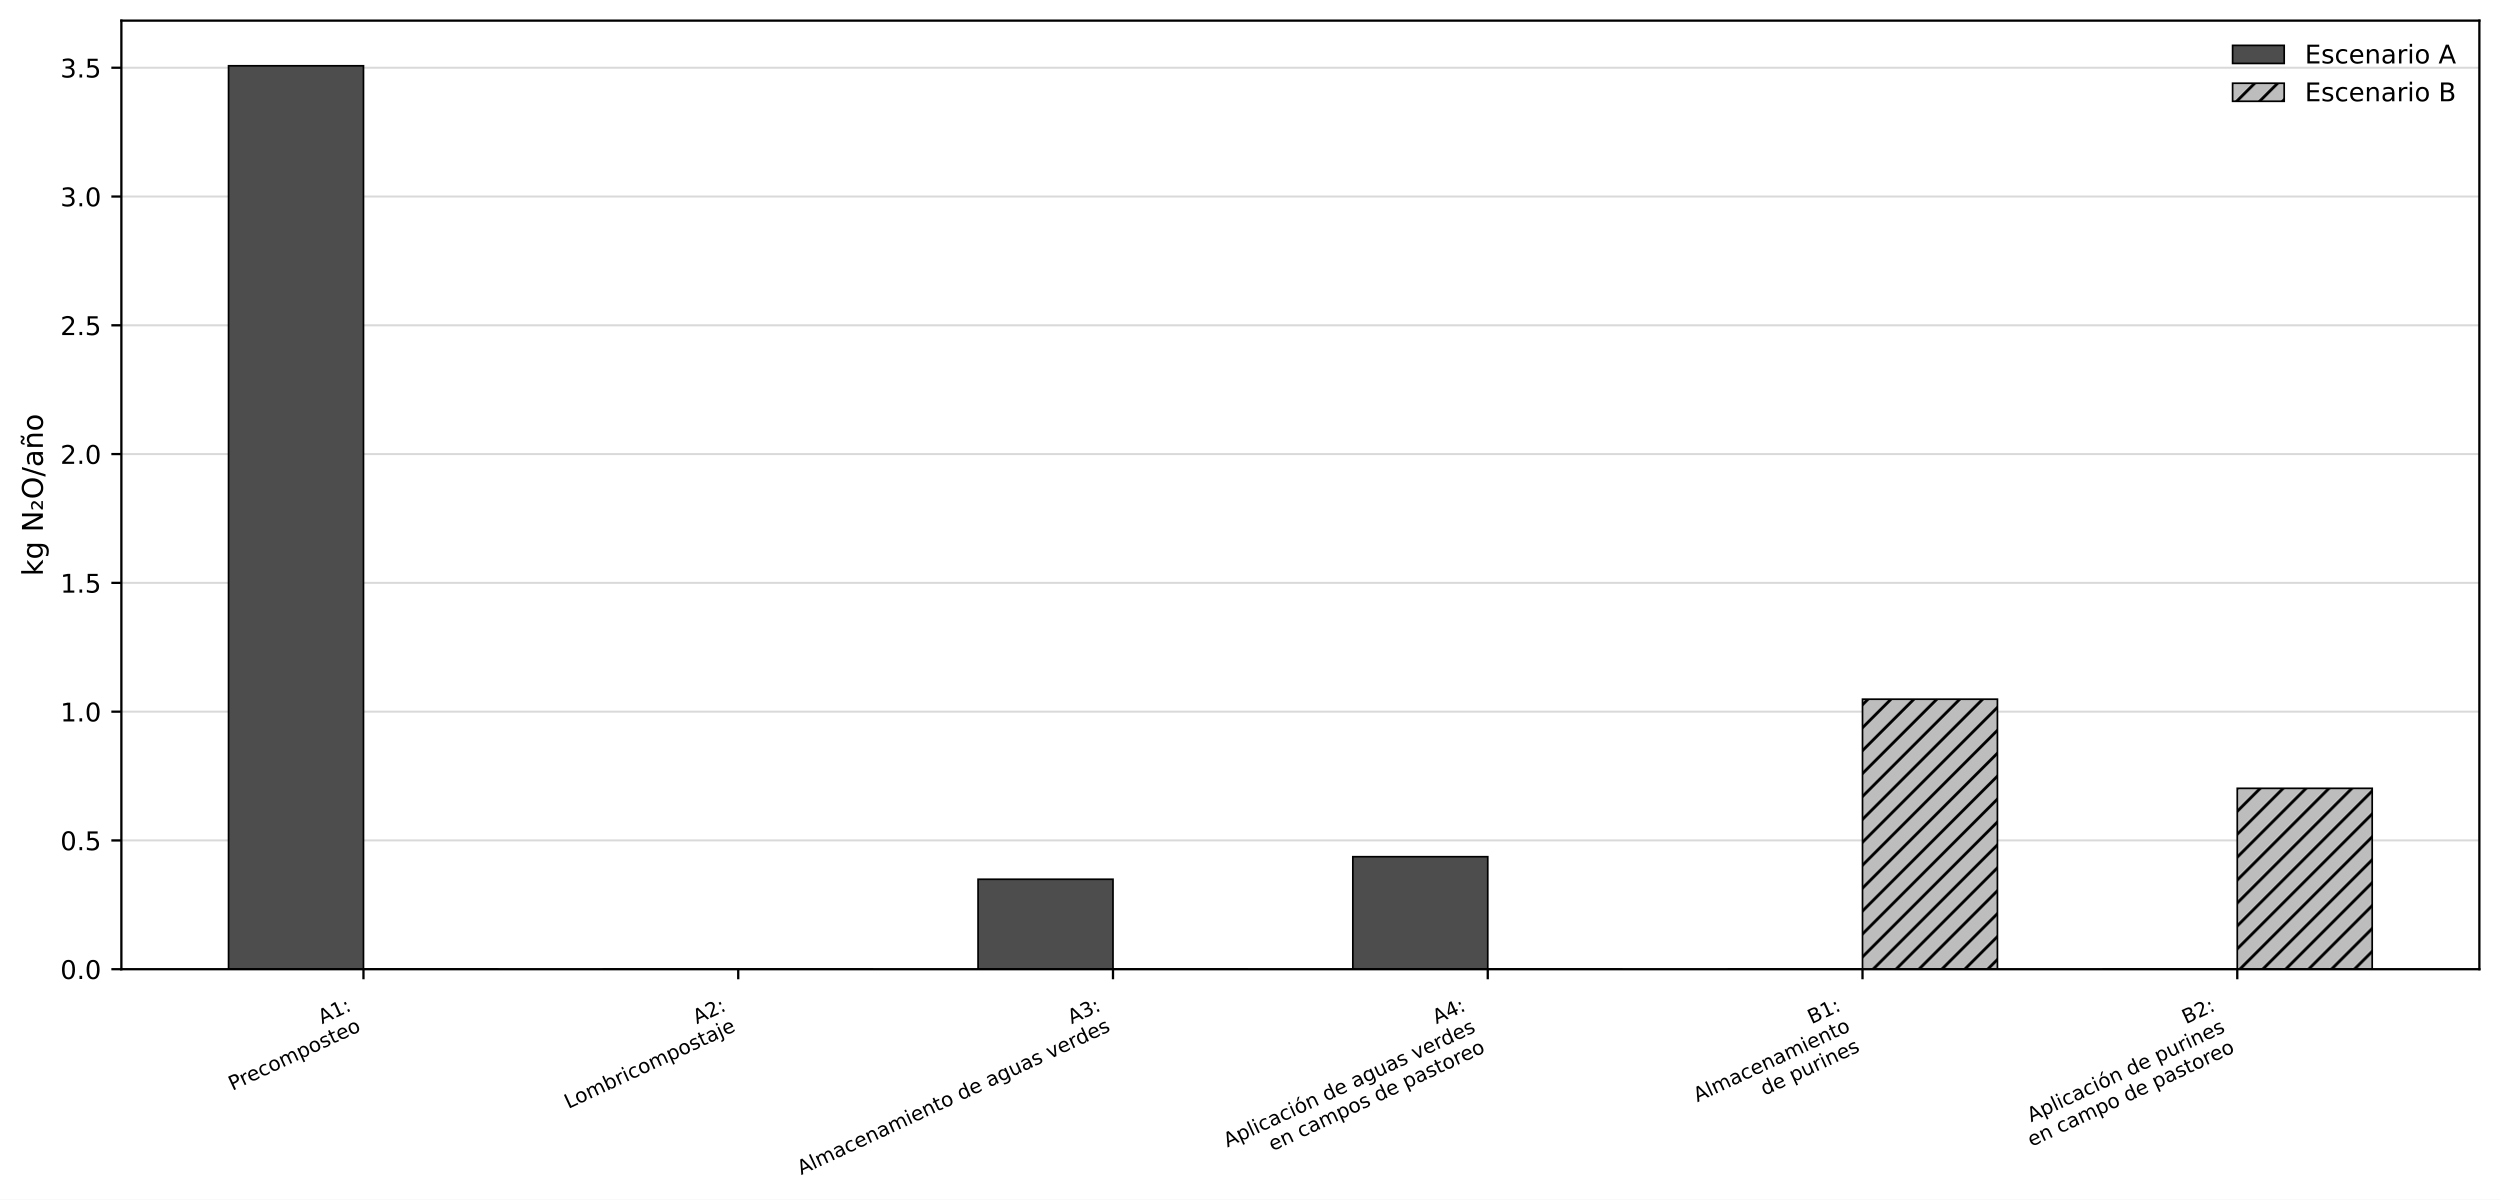
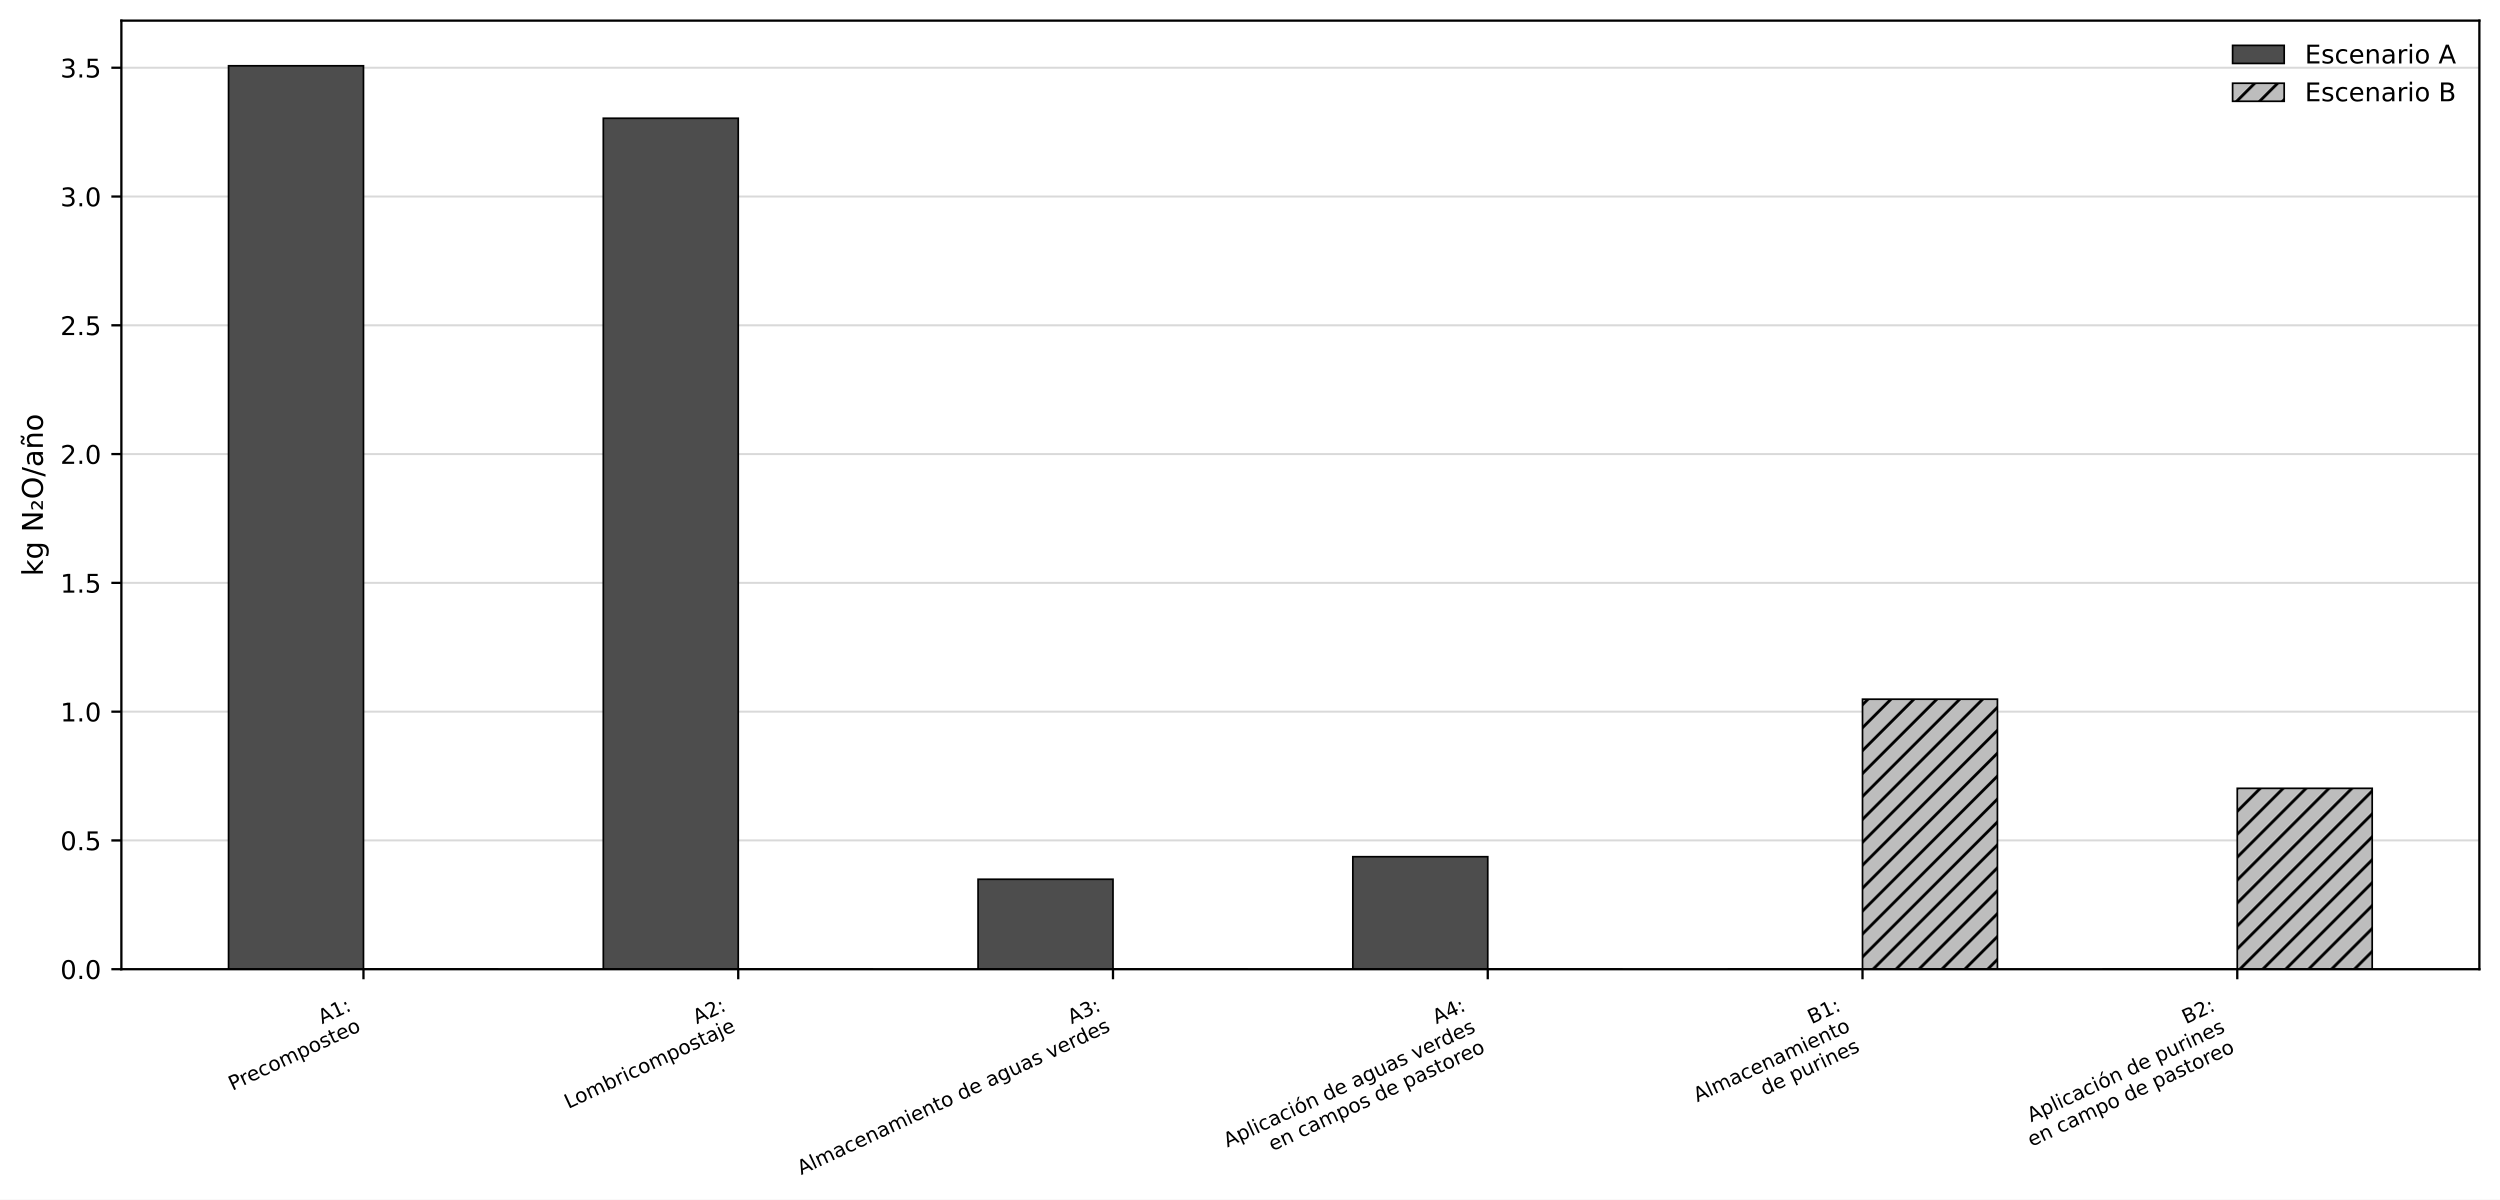
<svg xmlns="http://www.w3.org/2000/svg" xmlns:xlink="http://www.w3.org/1999/xlink" width="872.528pt" height="418.665pt" viewBox="0 0 872.528 418.665" version="1.1">
  <defs>
    <style type="text/css">*{stroke-linejoin: round; stroke-linecap: butt}</style>
  </defs>
  <g id="figure_1">
    <g id="patch_1">
      <path d="M 0 418.665 L 872.528 418.665 L 872.528 0 L 0 0 z " style="fill: #ffffff" />
    </g>
    <g id="axes_1">
      <g id="patch_2">
        <path d="M 42.361 338.264 L 865.328 338.264 L 865.328 7.2 L 42.361 7.2 z " style="fill: #ffffff" />
      </g>
      <g id="matplotlib.axis_1">
        <g id="xtick_1">
          <g id="line2d_1">
            <defs>
              <path id="m8512bdd903" d="M 0 0 L 0 3.5 " style="stroke: #000000; stroke-width: 0.8" />
            </defs>
            <g>
              <use xlink:href="#m8512bdd903" x="126.855" y="338.264" style="stroke: #000000; stroke-width: 0.8" />
            </g>
          </g>
          <g id="text_1">
            <text style="font-size: 7px; font-family: 'DejaVu Sans'" transform="translate(112.4139 357.4867) rotate(-25)">A1:</text>
            <text style="font-size: 7px; font-family: 'DejaVu Sans'" transform="translate(81.12024 380.7279) rotate(-25)">Precomposteo</text>
          </g>
        </g>
        <g id="xtick_2">
          <g id="line2d_2">
            <g>
              <use xlink:href="#m8512bdd903" x="257.651" y="338.264" style="stroke: #000000; stroke-width: 0.8" />
            </g>
          </g>
          <g id="text_2">
            <text style="font-size: 7px; font-family: 'DejaVu Sans'" transform="translate(243.2097 357.4867) rotate(-25)">A2:</text>
            <text style="font-size: 7px; font-family: 'DejaVu Sans'" transform="translate(198.3474 387.0551) rotate(-25)">Lombricompostaje</text>
          </g>
        </g>
        <g id="xtick_3">
          <g id="line2d_3">
            <g>
              <use xlink:href="#m8512bdd903" x="388.447" y="338.264" style="stroke: #000000; stroke-width: 0.8" />
            </g>
          </g>
          <g id="text_3">
            <text style="font-size: 7px; font-family: 'DejaVu Sans'" transform="translate(374.0054 357.4867) rotate(-25)">A3:</text>
            <text style="font-size: 7px; font-family: 'DejaVu Sans'" transform="translate(279.6261 410.1453) rotate(-25)">Almacenamiento de aguas verdes</text>
          </g>
        </g>
        <g id="xtick_4">
          <g id="line2d_4">
            <g>
              <use xlink:href="#m8512bdd903" x="519.243" y="338.264" style="stroke: #000000; stroke-width: 0.8" />
            </g>
          </g>
          <g id="text_4">
            <text style="font-size: 7px; font-family: 'DejaVu Sans'" transform="translate(501.3465 357.4867) rotate(-25)">A4:</text>
            <text style="font-size: 7px; font-family: 'DejaVu Sans'" transform="translate(428.3928 400.5251) rotate(-25)">Aplicación de aguas verdes</text>
            <text style="font-size: 7px; font-family: 'DejaVu Sans'" transform="translate(444.1133 401.8433) rotate(-25)">en campos de pastoreo</text>
          </g>
        </g>
        <g id="xtick_5">
          <g id="line2d_5">
            <g>
              <use xlink:href="#m8512bdd903" x="650.038" y="338.264" style="stroke: #000000; stroke-width: 0.8" />
            </g>
          </g>
          <g id="text_5">
            <text style="font-size: 7px; font-family: 'DejaVu Sans'" transform="translate(632.2714 357.4927) rotate(-25)">B1:</text>
            <text style="font-size: 7px; font-family: 'DejaVu Sans'" transform="translate(592.4052 384.7314) rotate(-25)">Almacenamiento</text>
            <text style="font-size: 7px; font-family: 'DejaVu Sans'" transform="translate(615.8278 382.458) rotate(-25)">de purines</text>
          </g>
        </g>
        <g id="xtick_6">
          <g id="line2d_6">
            <g>
              <use xlink:href="#m8512bdd903" x="780.834" y="338.264" style="stroke: #000000; stroke-width: 0.8" />
            </g>
          </g>
          <g id="text_6">
            <text style="font-size: 7px; font-family: 'DejaVu Sans'" transform="translate(762.9252 357.4927) rotate(-25)">B2:</text>
            <text style="font-size: 7px; font-family: 'DejaVu Sans'" transform="translate(708.873 391.7171) rotate(-25)">Aplicación de purines</text>
            <text style="font-size: 7px; font-family: 'DejaVu Sans'" transform="translate(709.0097 400.3022) rotate(-25)">en campo de pastoreo</text>
          </g>
        </g>
      </g>
      <g id="matplotlib.axis_2">
        <g id="ytick_1">
          <g id="line2d_7">
            <path d="M 42.361 338.264 L 865.328 338.264 " clip-path="url(#pe7de69fdeb)" style="fill: none; stroke: #d9d9d9; stroke-width: 0.7; stroke-linecap: square" />
          </g>
          <g id="line2d_8">
            <defs>
              <path id="me50acbb753" d="M 0 0 L -3.5 0 " style="stroke: #000000; stroke-width: 0.8" />
            </defs>
            <g>
              <use xlink:href="#me50acbb753" x="42.361" y="338.264" style="stroke: #000000; stroke-width: 0.8" />
            </g>
          </g>
          <g id="text_7">
            <text style="font-size: 9px; font-family: 'DejaVu Sans'; text-anchor: end" x="35.361" y="341.683" transform="rotate(-0 35.36125 341.6829)">0.0</text>
          </g>
        </g>
        <g id="ytick_2">
          <g id="line2d_9">
            <path d="M 42.361 293.318 L 865.328 293.318 " clip-path="url(#pe7de69fdeb)" style="fill: none; stroke: #d9d9d9; stroke-width: 0.7; stroke-linecap: square" />
          </g>
          <g id="line2d_10">
            <g>
              <use xlink:href="#me50acbb753" x="42.361" y="293.318" style="stroke: #000000; stroke-width: 0.8" />
            </g>
          </g>
          <g id="text_8">
            <text style="font-size: 9px; font-family: 'DejaVu Sans'; text-anchor: end" x="35.361" y="296.737" transform="rotate(-0 35.36125 296.7369)">0.5</text>
          </g>
        </g>
        <g id="ytick_3">
          <g id="line2d_11">
            <path d="M 42.361 248.372 L 865.328 248.372 " clip-path="url(#pe7de69fdeb)" style="fill: none; stroke: #d9d9d9; stroke-width: 0.7; stroke-linecap: square" />
          </g>
          <g id="line2d_12">
            <g>
              <use xlink:href="#me50acbb753" x="42.361" y="248.372" style="stroke: #000000; stroke-width: 0.8" />
            </g>
          </g>
          <g id="text_9">
            <text style="font-size: 9px; font-family: 'DejaVu Sans'; text-anchor: end" x="35.361" y="251.791" transform="rotate(-0 35.36125 251.791)">1.0</text>
          </g>
        </g>
        <g id="ytick_4">
          <g id="line2d_13">
            <path d="M 42.361 203.426 L 865.328 203.426 " clip-path="url(#pe7de69fdeb)" style="fill: none; stroke: #d9d9d9; stroke-width: 0.7; stroke-linecap: square" />
          </g>
          <g id="line2d_14">
            <g>
              <use xlink:href="#me50acbb753" x="42.361" y="203.426" style="stroke: #000000; stroke-width: 0.8" />
            </g>
          </g>
          <g id="text_10">
            <text style="font-size: 9px; font-family: 'DejaVu Sans'; text-anchor: end" x="35.361" y="206.845" transform="rotate(-0 35.36125 206.8451)">1.5</text>
          </g>
        </g>
        <g id="ytick_5">
          <g id="line2d_15">
            <path d="M 42.361 158.48 L 865.328 158.48 " clip-path="url(#pe7de69fdeb)" style="fill: none; stroke: #d9d9d9; stroke-width: 0.7; stroke-linecap: square" />
          </g>
          <g id="line2d_16">
            <g>
              <use xlink:href="#me50acbb753" x="42.361" y="158.48" style="stroke: #000000; stroke-width: 0.8" />
            </g>
          </g>
          <g id="text_11">
            <text style="font-size: 9px; font-family: 'DejaVu Sans'; text-anchor: end" x="35.361" y="161.899" transform="rotate(-0 35.36125 161.8991)">2.0</text>
          </g>
        </g>
        <g id="ytick_6">
          <g id="line2d_17">
            <path d="M 42.361 113.534 L 865.328 113.534 " clip-path="url(#pe7de69fdeb)" style="fill: none; stroke: #d9d9d9; stroke-width: 0.7; stroke-linecap: square" />
          </g>
          <g id="line2d_18">
            <g>
              <use xlink:href="#me50acbb753" x="42.361" y="113.534" style="stroke: #000000; stroke-width: 0.8" />
            </g>
          </g>
          <g id="text_12">
            <text style="font-size: 9px; font-family: 'DejaVu Sans'; text-anchor: end" x="35.361" y="116.953" transform="rotate(-0 35.36125 116.9532)">2.5</text>
          </g>
        </g>
        <g id="ytick_7">
          <g id="line2d_19">
            <path d="M 42.361 68.588 L 865.328 68.588 " clip-path="url(#pe7de69fdeb)" style="fill: none; stroke: #d9d9d9; stroke-width: 0.7; stroke-linecap: square" />
          </g>
          <g id="line2d_20">
            <g>
              <use xlink:href="#me50acbb753" x="42.361" y="68.588" style="stroke: #000000; stroke-width: 0.8" />
            </g>
          </g>
          <g id="text_13">
            <text style="font-size: 9px; font-family: 'DejaVu Sans'; text-anchor: end" x="35.361" y="72.007" transform="rotate(-0 35.36125 72.00727)">3.0</text>
          </g>
        </g>
        <g id="ytick_8">
          <g id="line2d_21">
            <path d="M 42.361 23.642 L 865.328 23.642 " clip-path="url(#pe7de69fdeb)" style="fill: none; stroke: #d9d9d9; stroke-width: 0.7; stroke-linecap: square" />
          </g>
          <g id="line2d_22">
            <g>
              <use xlink:href="#me50acbb753" x="42.361" y="23.642" style="stroke: #000000; stroke-width: 0.8" />
            </g>
          </g>
          <g id="text_14">
            <text style="font-size: 9px; font-family: 'DejaVu Sans'; text-anchor: end" x="35.361" y="27.061" transform="rotate(-0 35.36125 27.06134)">3.5</text>
          </g>
        </g>
        <g id="text_15">
          <text style="font-size: 10px; font-family: 'DejaVu Sans'; text-anchor: middle" x="14.969" y="172.732" transform="rotate(-90 14.96875 172.7318)">kg N₂O/año</text>
        </g>
      </g>
      <g id="patch_3">
        <path d="M 79.769 338.264 L 126.855 338.264 L 126.855 22.965 L 79.769 22.965 z " clip-path="url(#pe7de69fdeb)" style="fill: #4d4d4d; stroke: #000000; stroke-width: 0.6; stroke-linejoin: miter" />
      </g>
      <g id="patch_4">
-         <path d="M 210.565 338.264 L 257.651 338.264 L 257.651 338.258 L 210.565 338.258 z " clip-path="url(#pe7de69fdeb)" style="fill: #4d4d4d; stroke: #000000; stroke-width: 0.6; stroke-linejoin: miter" />
+         <path d="M 210.565 338.264 L 257.651 338.264 L 257.651 41.272 L 210.565 41.272 z " clip-path="url(#pe7de69fdeb)" style="fill: #4d4d4d; stroke: #000000; stroke-width: 0.6; stroke-linejoin: miter" />
      </g>
      <g id="patch_5">
        <path d="M 341.36 338.264 L 388.447 338.264 L 388.447 306.875 L 341.36 306.875 z " clip-path="url(#pe7de69fdeb)" style="fill: #4d4d4d; stroke: #000000; stroke-width: 0.6; stroke-linejoin: miter" />
      </g>
      <g id="patch_6">
        <path d="M 472.156 338.264 L 519.243 338.264 L 519.243 299 L 472.156 299 z " clip-path="url(#pe7de69fdeb)" style="fill: #4d4d4d; stroke: #000000; stroke-width: 0.6; stroke-linejoin: miter" />
      </g>
      <g id="patch_7">
        <path d="M 602.952 338.264 L 650.038 338.264 L 650.038 338.264 L 602.952 338.264 z " clip-path="url(#pe7de69fdeb)" style="fill: #4d4d4d; stroke: #000000; stroke-width: 0.6; stroke-linejoin: miter" />
      </g>
      <g id="patch_8">
        <path d="M 733.748 338.264 L 780.834 338.264 L 780.834 338.264 L 733.748 338.264 z " clip-path="url(#pe7de69fdeb)" style="fill: #4d4d4d; stroke: #000000; stroke-width: 0.6; stroke-linejoin: miter" />
      </g>
      <g id="patch_9">
        <path d="M 126.855 338.264 L 173.942 338.264 L 173.942 338.264 L 126.855 338.264 z " clip-path="url(#pe7de69fdeb)" style="fill: url(#h616a057982); stroke: #000000; stroke-width: 0.6; stroke-linejoin: miter" />
      </g>
      <g id="patch_10">
        <path d="M 257.651 338.264 L 304.738 338.264 L 304.738 338.264 L 257.651 338.264 z " clip-path="url(#pe7de69fdeb)" style="fill: url(#h616a057982); stroke: #000000; stroke-width: 0.6; stroke-linejoin: miter" />
      </g>
      <g id="patch_11">
        <path d="M 388.447 338.264 L 435.533 338.264 L 435.533 338.264 L 388.447 338.264 z " clip-path="url(#pe7de69fdeb)" style="fill: url(#h616a057982); stroke: #000000; stroke-width: 0.6; stroke-linejoin: miter" />
      </g>
      <g id="patch_12">
        <path d="M 519.243 338.264 L 566.329 338.264 L 566.329 338.264 L 519.243 338.264 z " clip-path="url(#pe7de69fdeb)" style="fill: url(#h616a057982); stroke: #000000; stroke-width: 0.6; stroke-linejoin: miter" />
      </g>
      <g id="patch_13">
        <path d="M 650.038 338.264 L 697.125 338.264 L 697.125 244.033 L 650.038 244.033 z " clip-path="url(#pe7de69fdeb)" style="fill: url(#h616a057982); stroke: #000000; stroke-width: 0.6; stroke-linejoin: miter" />
      </g>
      <g id="patch_14">
        <path d="M 780.834 338.264 L 827.921 338.264 L 827.921 275.144 L 780.834 275.144 z " clip-path="url(#pe7de69fdeb)" style="fill: url(#h616a057982); stroke: #000000; stroke-width: 0.6; stroke-linejoin: miter" />
      </g>
      <g id="patch_15">
        <path d="M 42.361 338.264 L 42.361 7.2 " style="fill: none; stroke: #000000; stroke-width: 0.8; stroke-linejoin: miter; stroke-linecap: square" />
      </g>
      <g id="patch_16">
        <path d="M 865.328 338.264 L 865.328 7.2 " style="fill: none; stroke: #000000; stroke-width: 0.8; stroke-linejoin: miter; stroke-linecap: square" />
      </g>
      <g id="patch_17">
        <path d="M 42.361 338.264 L 865.328 338.264 " style="fill: none; stroke: #000000; stroke-width: 0.8; stroke-linejoin: miter; stroke-linecap: square" />
      </g>
      <g id="patch_18">
        <path d="M 42.361 7.2 L 865.328 7.2 " style="fill: none; stroke: #000000; stroke-width: 0.8; stroke-linejoin: miter; stroke-linecap: square" />
      </g>
      <g id="legend_1">
        <g id="patch_19">
          <path d="M 779.205 22.139 L 797.205 22.139 L 797.205 15.839 L 779.205 15.839 z " style="fill: #4d4d4d; stroke: #000000; stroke-width: 0.6; stroke-linejoin: miter" />
        </g>
        <g id="text_16">
          <text style="font-size: 9px; font-family: 'DejaVu Sans'; text-anchor: start" x="804.405" y="22.139" transform="rotate(-0 804.4052 22.13859)">Escenario A</text>
        </g>
        <g id="patch_20">
          <path d="M 779.205 35.349 L 797.205 35.349 L 797.205 29.049 L 779.205 29.049 z " style="fill: url(#h616a057982); stroke: #000000; stroke-width: 0.6; stroke-linejoin: miter" />
        </g>
        <g id="text_17">
          <text style="font-size: 9px; font-family: 'DejaVu Sans'; text-anchor: start" x="804.405" y="35.349" transform="rotate(-0 804.4052 35.34891)">Escenario B</text>
        </g>
      </g>
    </g>
  </g>
  <defs>
    <clipPath id="pe7de69fdeb">
      <rect x="42.361" y="7.2" width="822.967" height="331.064" />
    </clipPath>
  </defs>
  <defs>
    <pattern id="h616a057982" patternUnits="userSpaceOnUse" x="0" y="0" width="72" height="72">
      <rect x="0" y="0" width="73" height="73" fill="#bdbdbd" />
      <path d="M -36 36 L 36 -36 M -32 40 L 40 -32 M -28 44 L 44 -28 M -24 48 L 48 -24 M -20 52 L 52 -20 M -16 56 L 56 -16 M -12 60 L 60 -12 M -8 64 L 64 -8 M -4 68 L 68 -4 M 0 72 L 72 0 M 4 76 L 76 4 M 8 80 L 80 8 M 12 84 L 84 12 M 16 88 L 88 16 M 20 92 L 92 20 M 24 96 L 96 24 M 28 100 L 100 28 M 32 104 L 104 32 M 36 108 L 108 36 " style="fill: #000000; stroke: #000000; stroke-width: 1.0; stroke-linecap: butt; stroke-linejoin: miter" />
    </pattern>
  </defs>
</svg>
